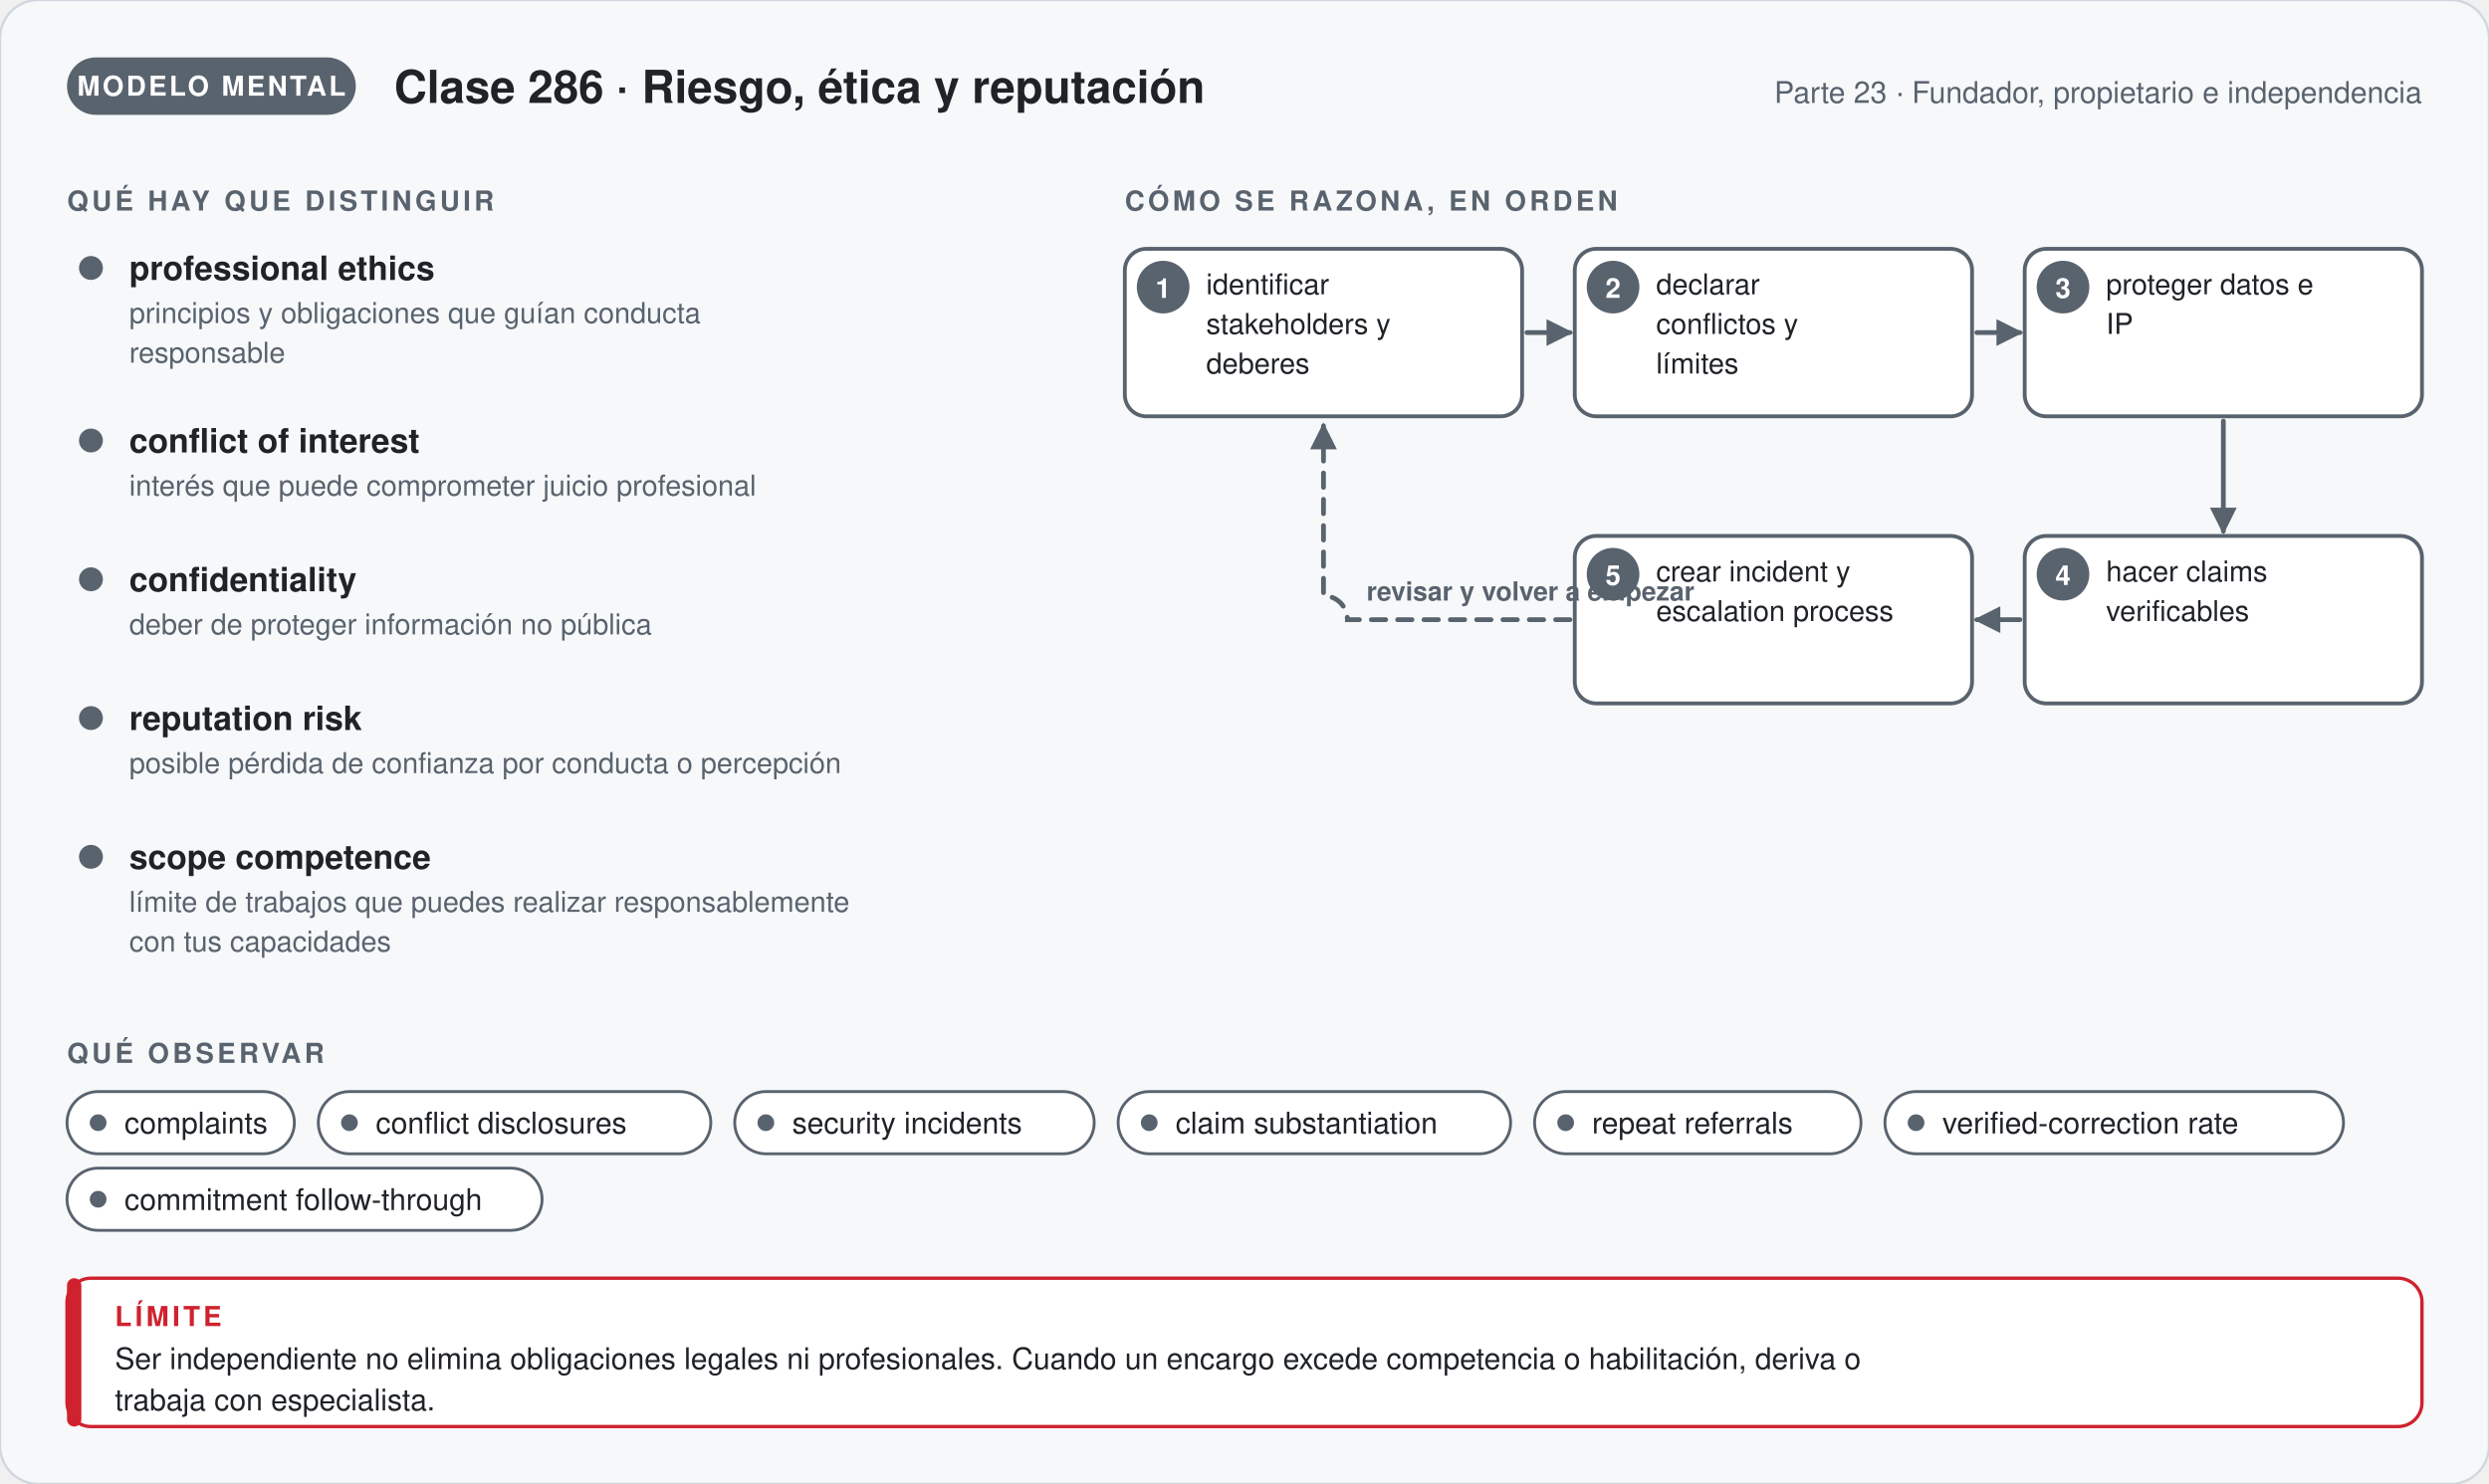
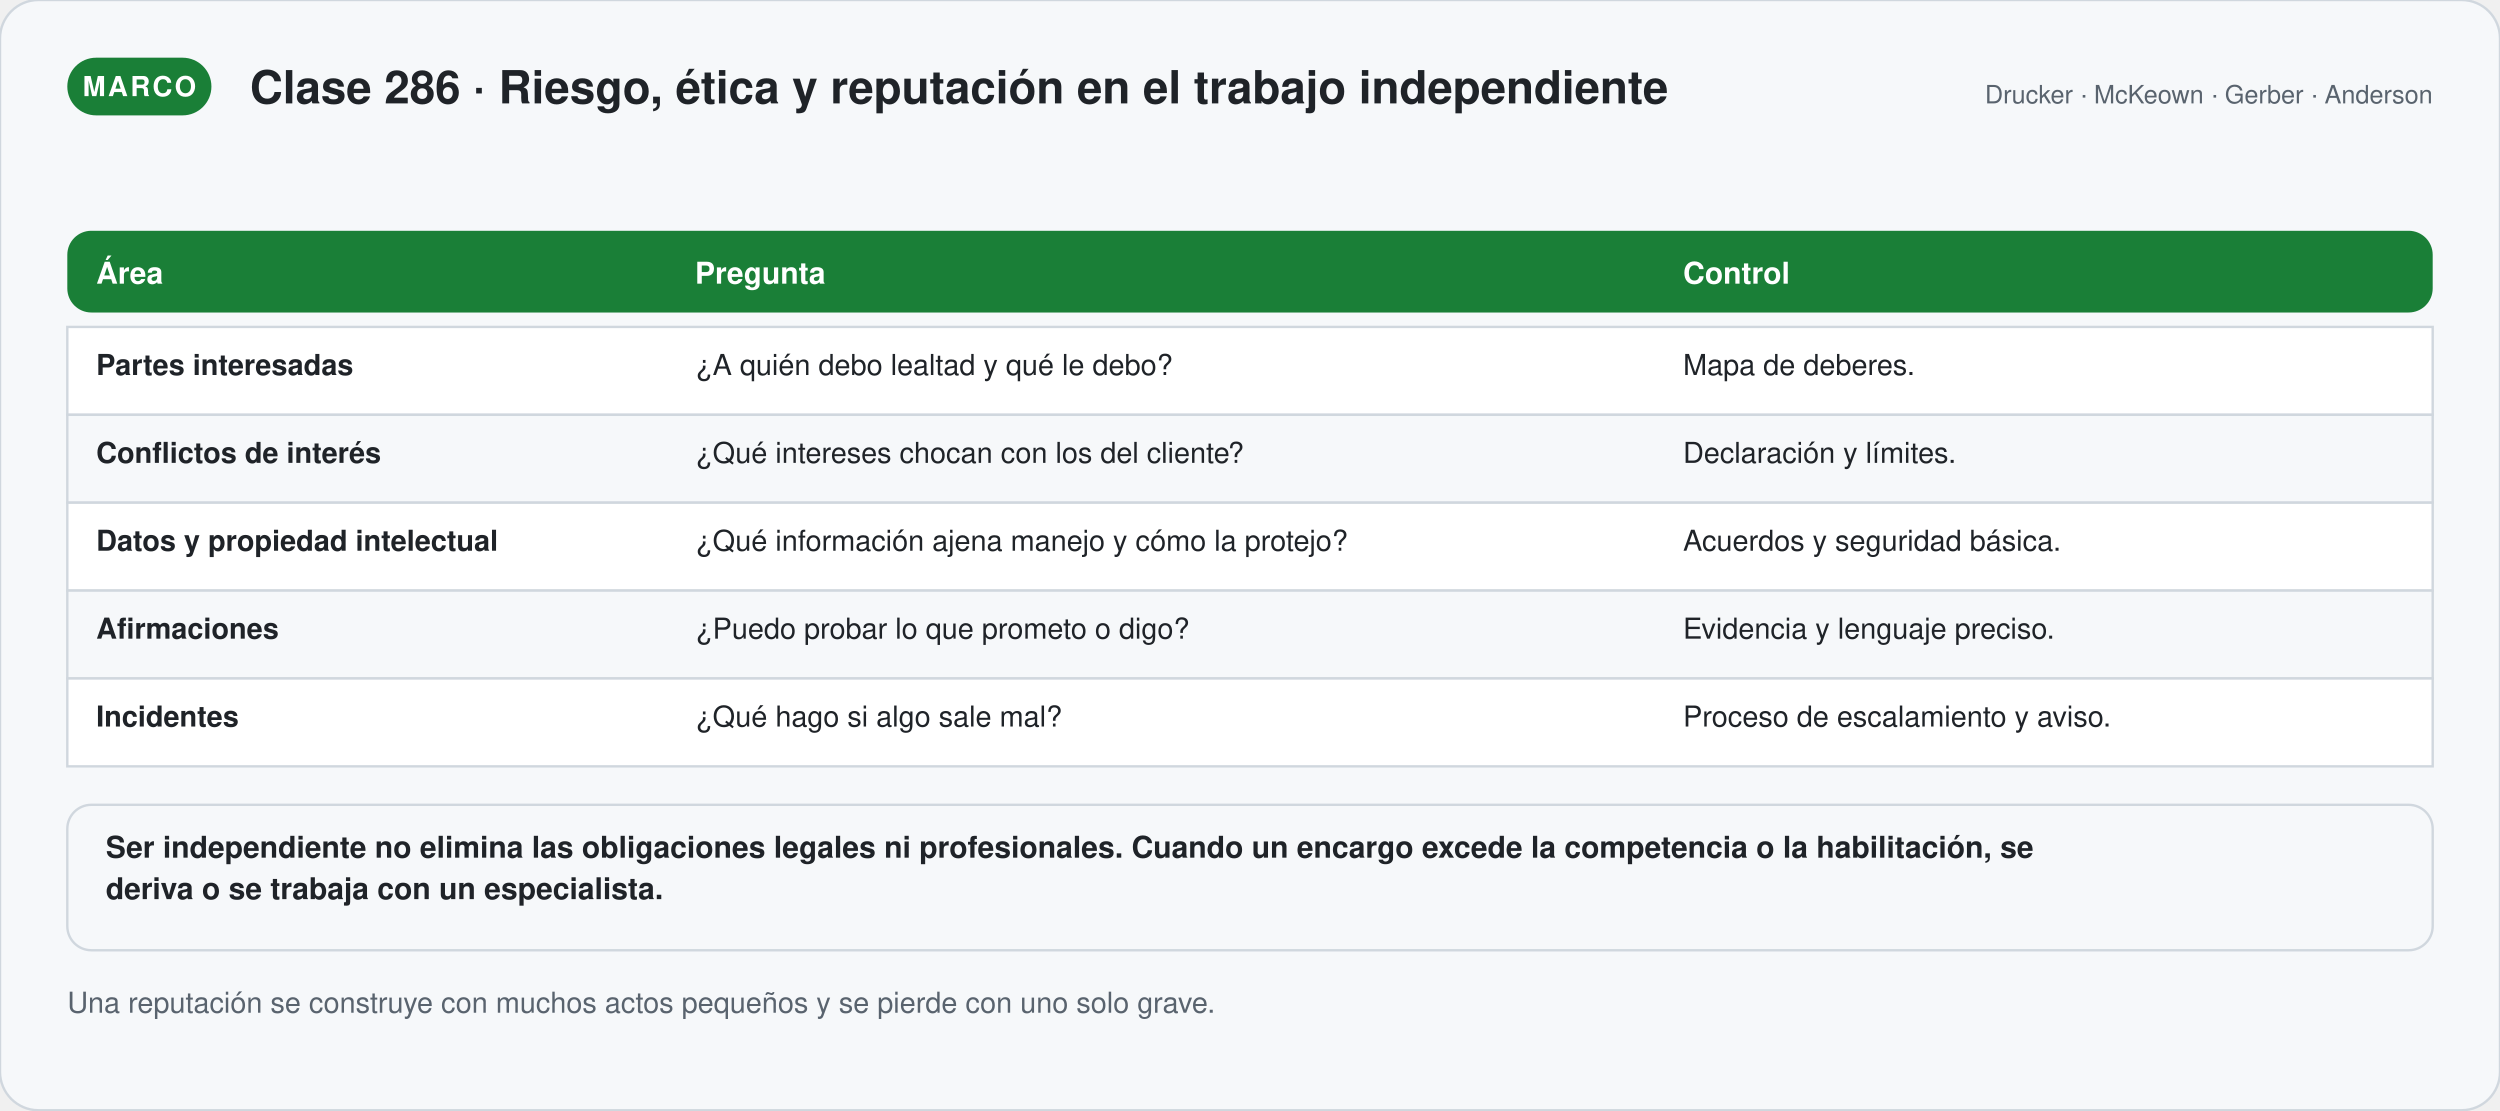
- <svg xmlns="http://www.w3.org/2000/svg" viewBox="0 0 1040 620.24" width="1040" role="img" aria-labelledby="t-g286 d-g286" font-family="'Segoe UI', 'Helvetica Neue', Helvetica, Arial, sans-serif">
+ <svg xmlns="http://www.w3.org/2000/svg" viewBox="0 0 1040 461.86" width="1040" role="img" aria-labelledby="t-s286 d-s286" font-family="'Segoe UI', 'Helvetica Neue', Helvetica, Arial, sans-serif">
  <defs>
-     <marker id="p-g286" viewBox="0 0 10 10" refX="8" refY="5" markerWidth="7" markerHeight="7" orient="auto">
+     <marker id="p-s286" viewBox="0 0 10 10" refX="8" refY="5" markerWidth="7" markerHeight="7" orient="auto">
      <path d="M1,1 L9,5 L1,9 Z" fill="#59636e" />
    </marker>
  </defs>
-   <rect width="1040" height="620.24" rx="16" fill="#f6f8fa" stroke="#d0d7de" />
-   <rect x="28" y="24" width="120.67" height="24" rx="12" fill="#59636e" />
-   <text x="88.335" y="40" font-size="11.5" font-weight="700" fill="#ffffff" text-anchor="middle" letter-spacing="1">MODELO MENTAL</text>
-   <text x="164.67" y="43" font-size="19" font-weight="700" fill="#1f2328" text-anchor="start">Clase 286 · Riesgo, ética y reputación</text>
-   <text x="1012" y="43" font-size="12.5" font-weight="400" fill="#59636e" text-anchor="end">Parte 23 · Fundador, propietario e independencia</text>
-   <text x="28" y="88" font-size="11.5" font-weight="700" fill="#59636e" text-anchor="start" letter-spacing="1.4">QUÉ HAY QUE DISTINGUIR</text>
-   <circle cx="38" cy="112" r="5" fill="#59636e" />
-   <text x="54" y="117" font-size="14" font-weight="700" fill="#1f2328" text-anchor="start">professional ethics</text>
-   <text x="54" y="135" font-size="12" font-weight="400" fill="#59636e" text-anchor="start">principios y obligaciones que guían conducta</text>
-   <text x="54" y="151.56" font-size="12" font-weight="400" fill="#59636e" text-anchor="start">responsable</text>
-   <circle cx="38" cy="184.12" r="5" fill="#59636e" />
-   <text x="54" y="189.12" font-size="14" font-weight="700" fill="#1f2328" text-anchor="start">conflict of interest</text>
-   <text x="54" y="207.12" font-size="12" font-weight="400" fill="#59636e" text-anchor="start">interés que puede comprometer juicio profesional</text>
-   <circle cx="38" cy="242.12" r="5" fill="#59636e" />
-   <text x="54" y="247.12" font-size="14" font-weight="700" fill="#1f2328" text-anchor="start">confidentiality</text>
-   <text x="54" y="265.12" font-size="12" font-weight="400" fill="#59636e" text-anchor="start">deber de proteger información no pública</text>
-   <circle cx="38" cy="300.12" r="5" fill="#59636e" />
-   <text x="54" y="305.12" font-size="14" font-weight="700" fill="#1f2328" text-anchor="start">reputation risk</text>
-   <text x="54" y="323.12" font-size="12" font-weight="400" fill="#59636e" text-anchor="start">posible pérdida de confianza por conducta o percepción</text>
-   <circle cx="38" cy="358.12" r="5" fill="#59636e" />
-   <text x="54" y="363.12" font-size="14" font-weight="700" fill="#1f2328" text-anchor="start">scope competence</text>
-   <text x="54" y="381.12" font-size="12" font-weight="400" fill="#59636e" text-anchor="start">límite de trabajos que puedes realizar responsablemente</text>
-   <text x="54" y="397.68" font-size="12" font-weight="400" fill="#59636e" text-anchor="start">con tus capacidades</text>
-   <text x="470" y="88" font-size="11.5" font-weight="700" fill="#59636e" text-anchor="start" letter-spacing="1.4">CÓMO SE RAZONA, EN ORDEN</text>
-   <rect x="470" y="104" width="166" height="70" rx="9" fill="#ffffff" stroke="#59636e" stroke-width="1.6" />
-   <circle cx="486.0" cy="120" r="11" fill="#59636e" />
-   <text x="486" y="124.5" font-size="11.5" font-weight="700" fill="#ffffff" text-anchor="middle">1</text>
-   <text x="504" y="123" font-size="12" font-weight="400" fill="#1f2328" text-anchor="start">identificar</text>
-   <text x="504" y="139.56" font-size="12" font-weight="400" fill="#1f2328" text-anchor="start">stakeholders y</text>
-   <text x="504" y="156.12" font-size="12" font-weight="400" fill="#1f2328" text-anchor="start">deberes</text>
-   <rect x="658" y="104" width="166" height="70" rx="9" fill="#ffffff" stroke="#59636e" stroke-width="1.6" />
-   <circle cx="674.0" cy="120" r="11" fill="#59636e" />
-   <text x="674" y="124.5" font-size="11.5" font-weight="700" fill="#ffffff" text-anchor="middle">2</text>
-   <text x="692" y="123" font-size="12" font-weight="400" fill="#1f2328" text-anchor="start">declarar</text>
-   <text x="692" y="139.56" font-size="12" font-weight="400" fill="#1f2328" text-anchor="start">conflictos y</text>
-   <text x="692" y="156.12" font-size="12" font-weight="400" fill="#1f2328" text-anchor="start">límites</text>
-   <rect x="846" y="104" width="166" height="70" rx="9" fill="#ffffff" stroke="#59636e" stroke-width="1.6" />
-   <circle cx="862.0" cy="120" r="11" fill="#59636e" />
-   <text x="862" y="124.5" font-size="11.5" font-weight="700" fill="#ffffff" text-anchor="middle">3</text>
-   <text x="880" y="123" font-size="12" font-weight="400" fill="#1f2328" text-anchor="start">proteger datos e</text>
-   <text x="880" y="139.56" font-size="12" font-weight="400" fill="#1f2328" text-anchor="start">IP</text>
-   <rect x="846" y="224" width="166" height="70" rx="9" fill="#ffffff" stroke="#59636e" stroke-width="1.6" />
-   <circle cx="862.0" cy="240" r="11" fill="#59636e" />
-   <text x="862" y="244.5" font-size="11.5" font-weight="700" fill="#ffffff" text-anchor="middle">4</text>
-   <text x="880" y="243" font-size="12" font-weight="400" fill="#1f2328" text-anchor="start">hacer claims</text>
-   <text x="880" y="259.56" font-size="12" font-weight="400" fill="#1f2328" text-anchor="start">verificables</text>
-   <rect x="658" y="224" width="166" height="70" rx="9" fill="#ffffff" stroke="#59636e" stroke-width="1.6" />
-   <circle cx="674.0" cy="240" r="11" fill="#59636e" />
-   <text x="674" y="244.5" font-size="11.5" font-weight="700" fill="#ffffff" text-anchor="middle">5</text>
-   <text x="692" y="243" font-size="12" font-weight="400" fill="#1f2328" text-anchor="start">crear incident y</text>
-   <text x="692" y="259.56" font-size="12" font-weight="400" fill="#1f2328" text-anchor="start">escalation process</text>
-   <path d="M638,139 L656,139" stroke="#59636e" stroke-width="2" fill="none" stroke-linecap="round" marker-end="url(#p-g286)" />
-   <path d="M826,139 L844,139" stroke="#59636e" stroke-width="2" fill="none" stroke-linecap="round" marker-end="url(#p-g286)" />
-   <path d="M929,176 L929,222" stroke="#59636e" stroke-width="2" fill="none" stroke-linecap="round" marker-end="url(#p-g286)" />
-   <path d="M844,259 L826,259" stroke="#59636e" stroke-width="2" fill="none" stroke-linecap="round" marker-end="url(#p-g286)" />
-   <path d="M656.0,259.0 H563.0 a10,10 0 0 0 -10,-10 V178" stroke="#59636e" stroke-width="2" fill="none" stroke-dasharray="6 5" stroke-linecap="round" marker-end="url(#p-g286)" />
-   <text x="571" y="251" font-size="11" font-weight="600" fill="#59636e" text-anchor="start">revisar y volver a empezar</text>
-   <text x="28" y="444.24" font-size="11.5" font-weight="700" fill="#59636e" text-anchor="start" letter-spacing="1.4">QUÉ OBSERVAR</text>
-   <rect x="28" y="456.24" width="95" height="26" rx="13" fill="#ffffff" stroke="#59636e" stroke-width="1.2" />
-   <circle cx="41" cy="469.24" r="3.5" fill="#59636e" />
-   <text x="52" y="473.74" font-size="12.5" font-weight="400" fill="#1f2328" text-anchor="start">complaints</text>
-   <rect x="133" y="456.24" width="164" height="26" rx="13" fill="#ffffff" stroke="#59636e" stroke-width="1.2" />
-   <circle cx="146" cy="469.24" r="3.5" fill="#59636e" />
-   <text x="157" y="473.74" font-size="12.5" font-weight="400" fill="#1f2328" text-anchor="start">conflict disclosures</text>
-   <rect x="307" y="456.24" width="150.2" height="26" rx="13" fill="#ffffff" stroke="#59636e" stroke-width="1.2" />
-   <circle cx="320" cy="469.24" r="3.5" fill="#59636e" />
-   <text x="331" y="473.74" font-size="12.5" font-weight="400" fill="#1f2328" text-anchor="start">security incidents</text>
-   <rect x="467.2" y="456.24" width="164" height="26" rx="13" fill="#ffffff" stroke="#59636e" stroke-width="1.2" />
-   <circle cx="480.2" cy="469.24" r="3.5" fill="#59636e" />
-   <text x="491.2" y="473.74" font-size="12.5" font-weight="400" fill="#1f2328" text-anchor="start">claim substantiation</text>
-   <rect x="641.2" y="456.24" width="136.4" height="26" rx="13" fill="#ffffff" stroke="#59636e" stroke-width="1.2" />
-   <circle cx="654.2" cy="469.24" r="3.5" fill="#59636e" />
-   <text x="665.2" y="473.74" font-size="12.5" font-weight="400" fill="#1f2328" text-anchor="start">repeat referrals</text>
-   <rect x="787.6" y="456.24" width="191.6" height="26" rx="13" fill="#ffffff" stroke="#59636e" stroke-width="1.2" />
-   <circle cx="800.6" cy="469.24" r="3.5" fill="#59636e" />
-   <text x="811.6" y="473.74" font-size="12.5" font-weight="400" fill="#1f2328" text-anchor="start">verified-correction rate</text>
-   <rect x="28" y="488.24" width="198.5" height="26" rx="13" fill="#ffffff" stroke="#59636e" stroke-width="1.2" />
-   <circle cx="41" cy="501.24" r="3.5" fill="#59636e" />
-   <text x="52" y="505.74" font-size="12.5" font-weight="400" fill="#1f2328" text-anchor="start">commitment follow-through</text>
-   <rect x="28" y="534.24" width="984" height="62" rx="10" fill="#ffffff" stroke="#cf222e" stroke-width="1.4" />
-   <rect x="28" y="534.24" width="6" height="62" rx="3" fill="#cf222e" />
-   <text x="48" y="554.24" font-size="11.5" font-weight="700" fill="#cf222e" text-anchor="start" letter-spacing="1.4">LÍMITE</text>
-   <text x="48" y="572.24" font-size="12.5" font-weight="400" fill="#1f2328" text-anchor="start">Ser independiente no elimina obligaciones legales ni profesionales. Cuando un encargo excede competencia o habilitación, deriva o</text>
-   <text x="48" y="589.49" font-size="12.5" font-weight="400" fill="#1f2328" text-anchor="start">trabaja con especialista.</text>
+   <rect width="1040" height="461.86" rx="16" fill="#f6f8fa" stroke="#d0d7de" />
+   <rect x="28" y="24" width="59.95" height="24" rx="12" fill="#1a7f37" />
+   <text x="57.975" y="40" font-size="11.5" font-weight="700" fill="#ffffff" text-anchor="middle" letter-spacing="1">MARCO</text>
+   <text x="103.95" y="43" font-size="19" font-weight="700" fill="#1f2328" text-anchor="start">Clase 286 · Riesgo, ética y reputación en el trabajo independiente</text>
+   <text x="1012" y="43" font-size="10.5" font-weight="400" fill="#59636e" text-anchor="end">Drucker · McKeown · Gerber · Anderson</text>
+   <rect x="28" y="96" width="984" height="34" rx="10" fill="#1a7f37" />
+   <text x="40" y="118" font-size="12.5" font-weight="700" fill="#ffffff" text-anchor="start">Área</text>
+   <text x="289.114" y="118" font-size="12.5" font-weight="700" fill="#ffffff" text-anchor="start">Pregunta</text>
+   <text x="700.152" y="118" font-size="12.5" font-weight="700" fill="#ffffff" text-anchor="start">Control</text>
+   <rect x="28" y="136" width="984" height="36.56" rx="0" fill="#ffffff" stroke="#d0d7de" stroke-width="1" />
+   <text x="40" y="156" font-size="12" font-weight="700" fill="#1f2328" text-anchor="start">Partes interesadas</text>
+   <text x="289.114" y="156" font-size="12" font-weight="400" fill="#1f2328" text-anchor="start">¿A quién debo lealtad y qué le debo?</text>
+   <text x="700.152" y="156" font-size="12" font-weight="400" fill="#1f2328" text-anchor="start">Mapa de deberes.</text>
+   <rect x="28" y="172.56" width="984" height="36.56" rx="0" fill="#f6f8fa" stroke="#d0d7de" stroke-width="1" />
+   <text x="40" y="192.56" font-size="12" font-weight="700" fill="#1f2328" text-anchor="start">Conflictos de interés</text>
+   <text x="289.114" y="192.56" font-size="12" font-weight="400" fill="#1f2328" text-anchor="start">¿Qué intereses chocan con los del cliente?</text>
+   <text x="700.152" y="192.56" font-size="12" font-weight="400" fill="#1f2328" text-anchor="start">Declaración y límites.</text>
+   <rect x="28" y="209.12" width="984" height="36.56" rx="0" fill="#ffffff" stroke="#d0d7de" stroke-width="1" />
+   <text x="40" y="229.12" font-size="12" font-weight="700" fill="#1f2328" text-anchor="start">Datos y propiedad intelectual</text>
+   <text x="289.114" y="229.12" font-size="12" font-weight="400" fill="#1f2328" text-anchor="start">¿Qué información ajena manejo y cómo la protejo?</text>
+   <text x="700.152" y="229.12" font-size="12" font-weight="400" fill="#1f2328" text-anchor="start">Acuerdos y seguridad básica.</text>
+   <rect x="28" y="245.68" width="984" height="36.56" rx="0" fill="#f6f8fa" stroke="#d0d7de" stroke-width="1" />
+   <text x="40" y="265.68" font-size="12" font-weight="700" fill="#1f2328" text-anchor="start">Afirmaciones</text>
+   <text x="289.114" y="265.68" font-size="12" font-weight="400" fill="#1f2328" text-anchor="start">¿Puedo probar lo que prometo o digo?</text>
+   <text x="700.152" y="265.68" font-size="12" font-weight="400" fill="#1f2328" text-anchor="start">Evidencia y lenguaje preciso.</text>
+   <rect x="28" y="282.24" width="984" height="36.56" rx="0" fill="#ffffff" stroke="#d0d7de" stroke-width="1" />
+   <text x="40" y="302.24" font-size="12" font-weight="700" fill="#1f2328" text-anchor="start">Incidentes</text>
+   <text x="289.114" y="302.24" font-size="12" font-weight="400" fill="#1f2328" text-anchor="start">¿Qué hago si algo sale mal?</text>
+   <text x="700.152" y="302.24" font-size="12" font-weight="400" fill="#1f2328" text-anchor="start">Proceso de escalamiento y aviso.</text>
+   <rect x="28" y="334.8" width="984" height="60.5" rx="10" fill="#f6f8fa" stroke="#d0d7de" stroke-width="1" />
+   <text x="44" y="356.8" font-size="12.5" font-weight="600" fill="#1f2328" text-anchor="start">Ser independiente no elimina las obligaciones legales ni profesionales. Cuando un encargo excede la competencia o la habilitación, se</text>
+   <text x="44" y="374.05" font-size="12.5" font-weight="600" fill="#1f2328" text-anchor="start">deriva o se trabaja con un especialista.</text>
+   <text x="28" y="421.3" font-size="12" font-weight="400" fill="#59636e" text-anchor="start">Una reputación se construye con muchos actos pequeños y se pierde con uno solo grave.</text>
</svg>
